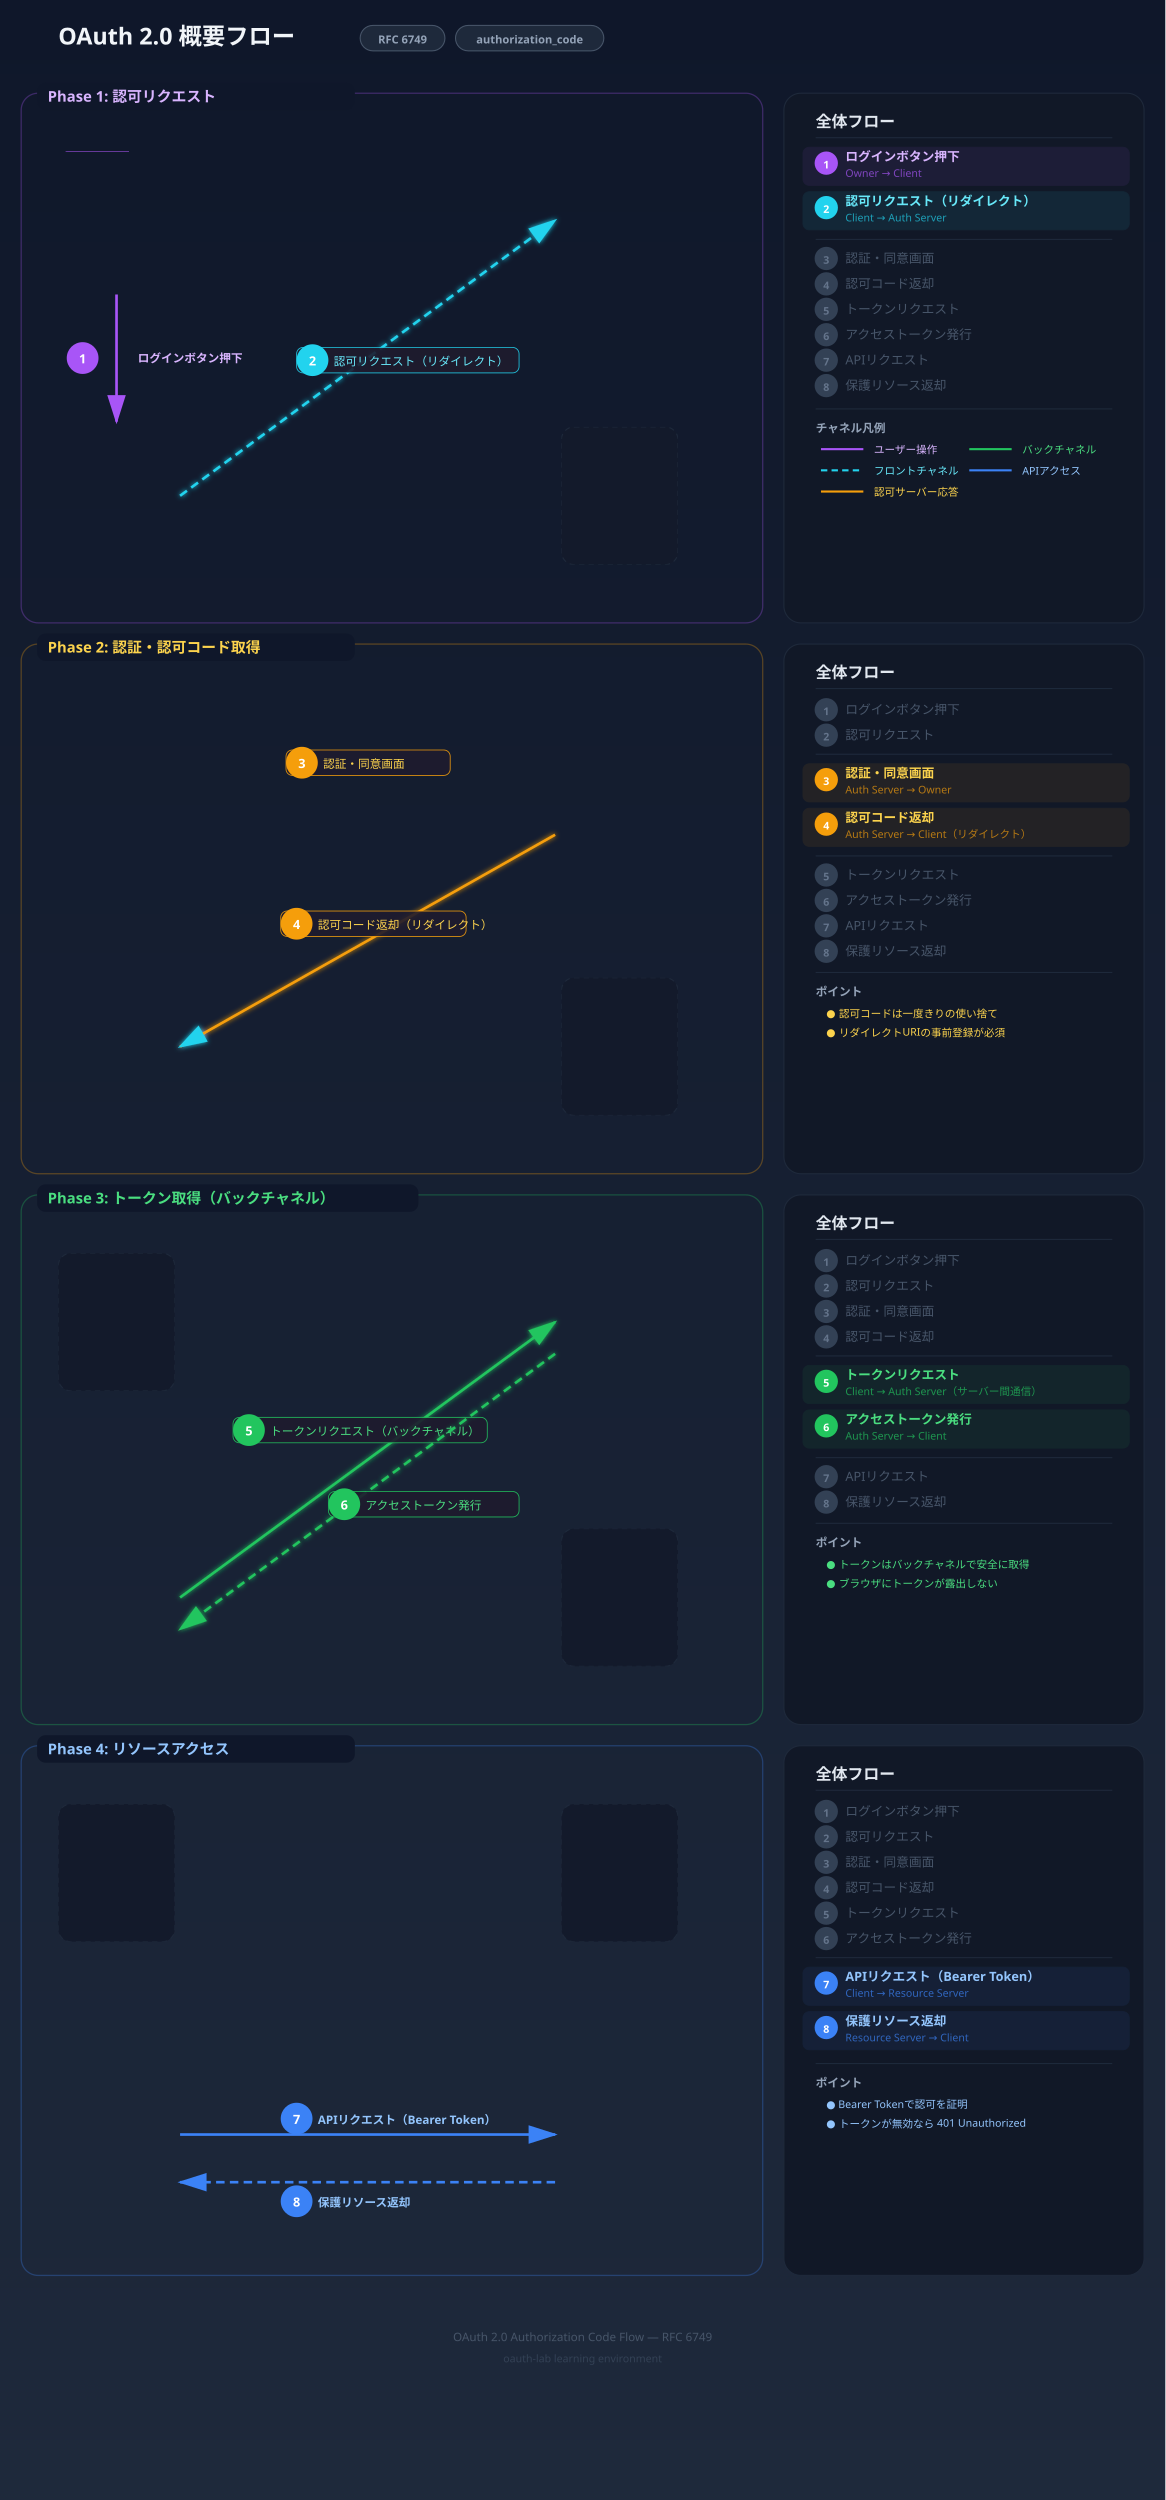
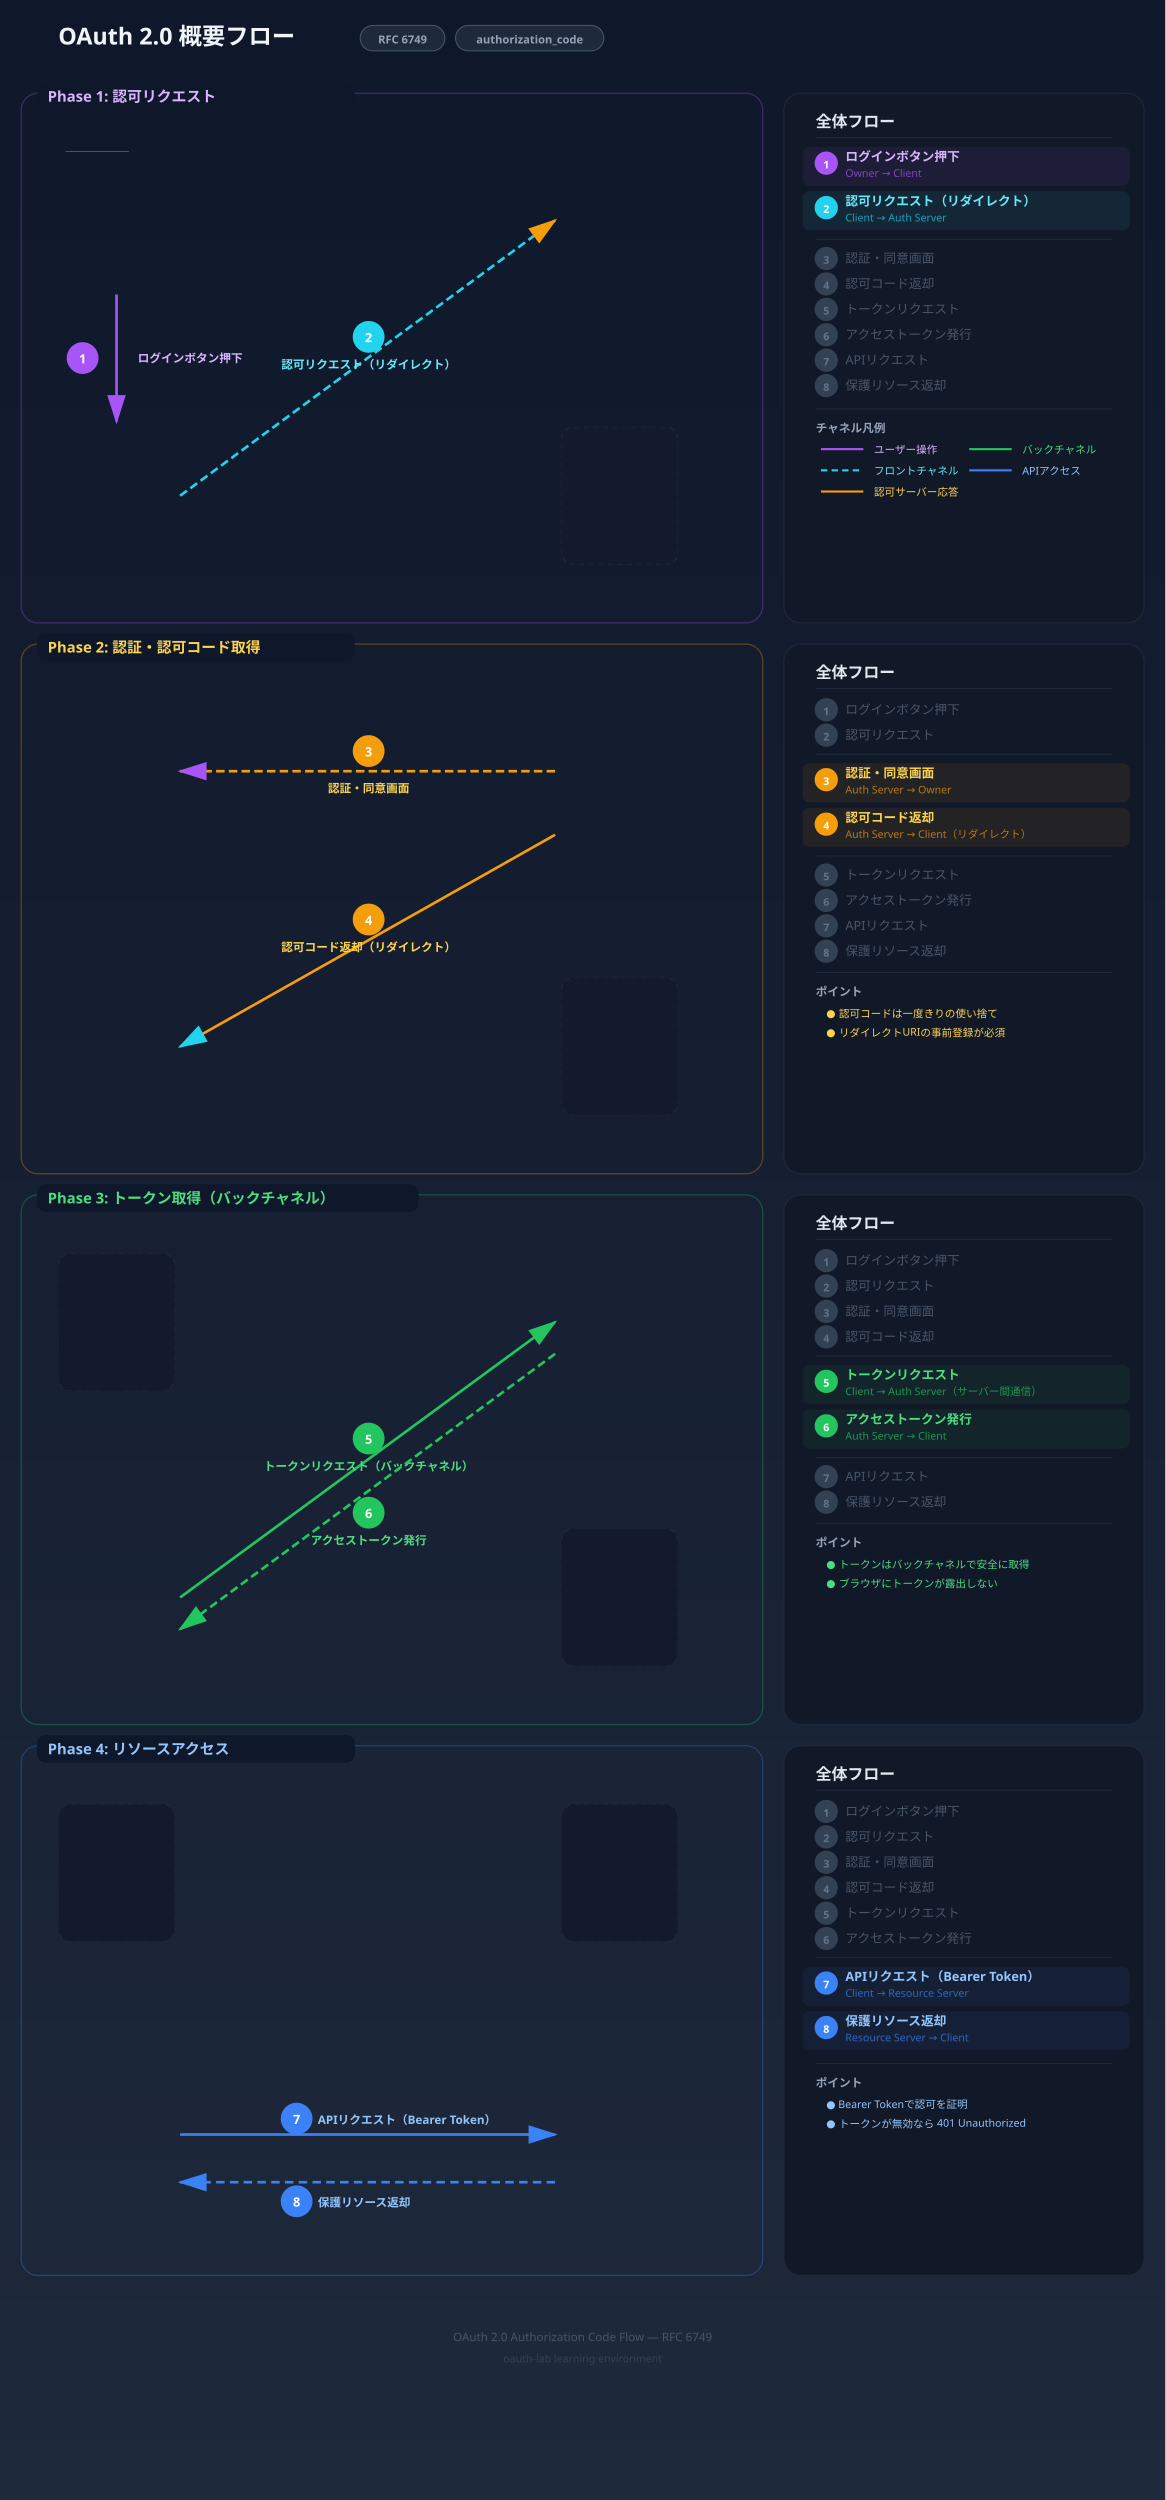
<svg xmlns="http://www.w3.org/2000/svg" viewBox="0 0 1100 2360" font-family="'Segoe UI', system-ui, sans-serif">
  <defs>
    <linearGradient id="bgGrad" x1="0" y1="0" x2="0" y2="1">
      <stop offset="0%" stop-color="#0f172a" />
      <stop offset="100%" stop-color="#1e293b" />
    </linearGradient>
    <filter id="shadow">
      <feDropShadow dx="0" dy="2" stdDeviation="4" flood-color="#000" flood-opacity="0.35" />
    </filter>
    <filter id="glow">
      <feGaussianBlur stdDeviation="2.5" result="blur" />
      <feMerge>
        <feMergeNode in="blur" />
        <feMergeNode in="SourceGraphic" />
      </feMerge>
    </filter>
    <marker id="arrowPurple" markerWidth="11" markerHeight="7" refX="10" refY="3.5" orient="auto">
      <polygon points="0 0, 11 3.5, 0 7" fill="#a855f7" />
    </marker>
    <marker id="arrowCyan" markerWidth="11" markerHeight="7" refX="10" refY="3.5" orient="auto">
      <polygon points="0 0, 11 3.5, 0 7" fill="#22d3ee" />
    </marker>
    <marker id="arrowAmber" markerWidth="11" markerHeight="7" refX="10" refY="3.5" orient="auto">
      <polygon points="0 0, 11 3.5, 0 7" fill="#f59e0b" />
    </marker>
    <marker id="arrowGreen" markerWidth="11" markerHeight="7" refX="10" refY="3.5" orient="auto">
      <polygon points="0 0, 11 3.5, 0 7" fill="#22c55e" />
    </marker>
    <marker id="arrowBlue" markerWidth="11" markerHeight="7" refX="10" refY="3.5" orient="auto">
      <polygon points="0 0, 11 3.5, 0 7" fill="#3b82f6" />
    </marker>
    <symbol id="owner" viewBox="0 0 110 130">
      <rect x="0" y="0" width="110" height="130" rx="12" fill="#1e1b2e" stroke="#a855f7" stroke-width="1.6" />
      <g transform="translate(55, 32)">
        <circle cx="0" cy="-8" r="11" fill="none" stroke="#a855f7" stroke-width="1.5" />
        <circle cx="-3" cy="-10" r="1.2" fill="#a855f7" />
        <circle cx="3" cy="-10" r="1.2" fill="#a855f7" />
        <path d="M-2.5,-4 Q0,-1 2.5,-4" fill="none" stroke="#a855f7" stroke-width="1" stroke-linecap="round" />
        <path d="M-13,28 Q-13,10 0,6 Q13,10 13,28" fill="none" stroke="#a855f7" stroke-width="1.5" />
        <line x1="-13" y1="28" x2="13" y2="28" stroke="#a855f7" stroke-width="1.5" stroke-linecap="round" />
        <rect x="17" y="-18" width="20" height="14" rx="2" fill="none" stroke="#a855f7" stroke-width="0.8" opacity="0.5" />
        <rect x="19" y="-16" width="5" height="5" rx="1" fill="#a855f7" opacity="0.3" />
      </g>
      <text x="55" y="100" text-anchor="middle" fill="#d8b4fe" font-size="12" font-weight="700">リソース所有者</text>
      <text x="55" y="116" text-anchor="middle" fill="#a855f7" font-size="8.5" opacity="0.7">(Resource Owner)</text>
    </symbol>
    <symbol id="client" viewBox="0 0 110 130">
      <rect x="0" y="0" width="110" height="130" rx="12" fill="#1e1b2e" stroke="#22d3ee" stroke-width="1.6" />
      <g transform="translate(55, 34)">
        <rect x="-18" y="-16" width="36" height="26" rx="3" fill="none" stroke="#22d3ee" stroke-width="1.3" />
        <rect x="-14" y="-12" width="28" height="18" rx="1" fill="#22d3ee" opacity="0.05" />
        <circle cx="0" cy="-3" r="6.5" fill="none" stroke="#22d3ee" stroke-width="1" />
        <circle cx="0" cy="-3" r="2.5" fill="none" stroke="#22d3ee" stroke-width="0.8" />
        <line x1="0" y1="-11" x2="0" y2="-9.5" stroke="#22d3ee" stroke-width="1" />
        <line x1="0" y1="3.5" x2="0" y2="5" stroke="#22d3ee" stroke-width="1" />
        <line x1="-8" y1="-3" x2="-6.5" y2="-3" stroke="#22d3ee" stroke-width="1" />
        <line x1="6.5" y1="-3" x2="8" y2="-3" stroke="#22d3ee" stroke-width="1" />
        <line x1="0" y1="13" x2="0" y2="18" stroke="#22d3ee" stroke-width="1.3" />
        <line x1="-9" y1="18" x2="9" y2="18" stroke="#22d3ee" stroke-width="1.3" stroke-linecap="round" />
      </g>
      <text x="55" y="100" text-anchor="middle" fill="#67e8f9" font-size="12" font-weight="700">クライアント</text>
      <text x="55" y="116" text-anchor="middle" fill="#22d3ee" font-size="8.5" opacity="0.7">(Client)</text>
    </symbol>
    <symbol id="authsv" viewBox="0 0 110 130">
      <rect x="0" y="0" width="110" height="130" rx="12" fill="#1e1b2e" stroke="#f59e0b" stroke-width="1.6" />
      <g transform="translate(55, 32)">
        <path d="M0,-22 L14,-15 L14,1 Q14,14 0,20 Q-14,14 -14,1 L-14,-15 Z" fill="none" stroke="#f59e0b" stroke-width="1.4" />
        <rect x="-6" y="-3" width="12" height="10" rx="2" fill="none" stroke="#f59e0b" stroke-width="1.2" />
        <path d="M-3.5,-3 L-3.5,-7 Q-3.5,-12 0,-12 Q3.5,-12 3.5,-7 L3.5,-3" fill="none" stroke="#f59e0b" stroke-width="1.2" />
        <circle cx="0" cy="2" r="1.5" fill="#f59e0b" />
        <line x1="0" y1="3.5" x2="0" y2="6" stroke="#f59e0b" stroke-width="1.1" />
      </g>
      <text x="55" y="100" text-anchor="middle" fill="#fcd34d" font-size="12" font-weight="700">認可サーバー</text>
      <text x="55" y="116" text-anchor="middle" fill="#f59e0b" font-size="8.5" opacity="0.7">(Auth Server)</text>
    </symbol>
    <symbol id="ressv" viewBox="0 0 110 130">
      <rect x="0" y="0" width="110" height="130" rx="12" fill="#1e1b2e" stroke="#3b82f6" stroke-width="1.6" />
      <g transform="translate(55, 30)">
        <rect x="-18" y="-18" width="36" height="11" rx="2" fill="none" stroke="#3b82f6" stroke-width="1.2" />
        <circle cx="-10" cy="-12.5" r="1.5" fill="#3b82f6" />
        <circle cx="-5" cy="-12.5" r="1.5" fill="#3b82f6" />
        <rect x="-18" y="-3" width="36" height="11" rx="2" fill="none" stroke="#3b82f6" stroke-width="1.2" />
        <circle cx="-10" cy="2.5" r="1.5" fill="#3b82f6" />
        <circle cx="-5" cy="2.5" r="1.5" fill="#3b82f6" />
        <rect x="-18" y="12" width="36" height="11" rx="2" fill="none" stroke="#3b82f6" stroke-width="1.2" />
        <circle cx="-10" cy="17.5" r="1.5" fill="#3b82f6" />
        <circle cx="-5" cy="17.5" r="1.5" fill="#3b82f6" />
        <g transform="translate(24, 8)">
          <rect x="-5" y="-2" width="10" height="7" rx="1.5" fill="#1e1b2e" stroke="#3b82f6" stroke-width="1" />
          <path d="M-2.5,-2 L-2.5,-5 Q-2.5,-8 0,-8 Q2.5,-8 2.5,-5 L2.5,-2" fill="none" stroke="#3b82f6" stroke-width="1" />
        </g>
      </g>
      <text x="55" y="100" text-anchor="middle" fill="#93c5fd" font-size="12" font-weight="700">リソースサーバー</text>
      <text x="55" y="116" text-anchor="middle" fill="#3b82f6" font-size="8.5" opacity="0.7">(Resource Server)</text>
    </symbol>
    <symbol id="dimbox" viewBox="0 0 110 130">
      <rect x="0" y="0" width="110" height="130" rx="12" fill="#131a2b" stroke="#1e293b" stroke-width="1" stroke-dasharray="5,4" />
    </symbol>
  </defs>
  <rect width="1100" height="2360" fill="url(#bgGrad)" />
  <text x="55" y="42" fill="#f1f5f9" font-size="22" font-weight="700">OAuth 2.0 概要フロー</text>
  <rect x="340" y="24" width="80" height="24" rx="12" fill="#1e293b" stroke="#475569" stroke-width="1" />
  <text x="380" y="41" text-anchor="middle" fill="#94a3b8" font-size="10.5" font-weight="600">RFC 6749</text>
  <rect x="430" y="24" width="140" height="24" rx="12" fill="#1e293b" stroke="#475569" stroke-width="1" />
  <text x="500" y="41" text-anchor="middle" fill="#94a3b8" font-size="10.5" font-weight="600">authorization_code</text>
  <g>
    <rect x="20" y="88" width="700" height="500" rx="16" fill="none" stroke="#a855f7" stroke-width="1.2" opacity="0.3" />
    <rect x="35" y="78" width="300" height="26" rx="8" fill="#0f172a" />
    <text x="45" y="96" fill="#d8b4fe" font-size="14" font-weight="700">Phase 1: 認可リクエスト</text>
    <use href="#owner" x="55" y="143" width="110" height="130" filter="url(#shadow)" />
    <use href="#client" x="55" y="403" width="110" height="130" filter="url(#shadow)" />
    <use href="#authsv" x="530" y="143" width="110" height="130" filter="url(#shadow)" />
    <use href="#dimbox" x="530" y="403" width="110" height="130" />
-     <line x1="170" y1="468" x2="524" y2="208" stroke="#22d3ee" stroke-width="2.5" stroke-dasharray="8,5" marker-end="url(#arrowCyan)" filter="url(#glow)" />
-     <rect x="280" y="328" width="210" height="24" rx="6" fill="#1e1b2e" stroke="#22d3ee" stroke-width="0.8" opacity="0.9" />
-     <circle cx="295" cy="340" r="15" fill="#22d3ee" />
-     <text x="295" y="345" text-anchor="middle" fill="#fff" font-size="12" font-weight="700">2</text>
-     <text x="315" y="345" fill="#67e8f9" font-size="11">認可リクエスト（リダイレクト）</text>
+     <path d="M 170 468 L 524 208" fill="none" stroke="#22d3ee" stroke-width="2.5" stroke-dasharray="8,4" marker-end="url(#arrowAmber)" />
+     <circle cx="348" cy="318" r="15" fill="#22d3ee" />
+     <text x="348" y="323" text-anchor="middle" fill="#fff" font-size="12" font-weight="700">2</text>
+     <text x="348" y="348" text-anchor="middle" fill="#67e8f9" font-size="11" font-weight="600">認可リクエスト（リダイレクト）</text>
  </g>
  <g>
    <rect x="740" y="88" width="340" height="500" rx="16" fill="#111827" stroke="#1e293b" stroke-width="1" />
    <text x="770" y="120" fill="#e2e8f0" font-size="15" font-weight="700">全体フロー</text>
    <line x1="770" y1="130" x2="1050" y2="130" stroke="#1e293b" stroke-width="1" />
    <g font-size="12">
      <rect x="758" y="139" width="308" height="36" rx="6" fill="#a855f7" opacity="0.08" stroke="#a855f7" stroke-width="0.8" />
      <circle cx="780" cy="154" r="11" fill="#a855f7" />
      <text x="780" y="159" text-anchor="middle" fill="#fff" font-size="10" font-weight="700">1</text>
      <text x="798" y="152" fill="#d8b4fe" font-weight="600">ログインボタン押下</text>
      <text x="798" y="167" fill="#a855f7" font-size="10" opacity="0.7">Owner → Client</text>
      <rect x="758" y="181" width="308" height="36" rx="6" fill="#22d3ee" opacity="0.08" stroke="#22d3ee" stroke-width="0.8" />
      <circle cx="780" cy="196" r="11" fill="#22d3ee" />
      <text x="780" y="201" text-anchor="middle" fill="#fff" font-size="10" font-weight="700">2</text>
      <text x="798" y="194" fill="#67e8f9" font-weight="600">認可リクエスト（リダイレクト）</text>
      <text x="798" y="209" fill="#22d3ee" font-size="10" opacity="0.7">Client → Auth Server</text>
      <line x1="770" y1="226" x2="1050" y2="226" stroke="#1e293b" stroke-width="1" />
      <circle cx="780" cy="244" r="11" fill="#334155" />
      <text x="780" y="249" text-anchor="middle" fill="#64748b" font-size="10" font-weight="700">3</text>
      <text x="798" y="248" fill="#475569">認証・同意画面</text>
      <circle cx="780" cy="268" r="11" fill="#334155" />
      <text x="780" y="273" text-anchor="middle" fill="#64748b" font-size="10" font-weight="700">4</text>
      <text x="798" y="272" fill="#475569">認可コード返却</text>
      <circle cx="780" cy="292" r="11" fill="#334155" />
      <text x="780" y="297" text-anchor="middle" fill="#64748b" font-size="10" font-weight="700">5</text>
      <text x="798" y="296" fill="#475569">トークンリクエスト</text>
      <circle cx="780" cy="316" r="11" fill="#334155" />
      <text x="780" y="321" text-anchor="middle" fill="#64748b" font-size="10" font-weight="700">6</text>
      <text x="798" y="320" fill="#475569">アクセストークン発行</text>
      <circle cx="780" cy="340" r="11" fill="#334155" />
      <text x="780" y="345" text-anchor="middle" fill="#64748b" font-size="10" font-weight="700">7</text>
      <text x="798" y="344" fill="#475569">APIリクエスト</text>
      <circle cx="780" cy="364" r="11" fill="#334155" />
      <text x="780" y="369" text-anchor="middle" fill="#64748b" font-size="10" font-weight="700">8</text>
      <text x="798" y="368" fill="#475569">保護リソース返却</text>
    </g>
    <line x1="770" y1="386" x2="1050" y2="386" stroke="#1e293b" stroke-width="1" />
    <text x="770" y="408" fill="#94a3b8" font-size="11" font-weight="700">チャネル凡例</text>
    <line x1="775" y1="424" x2="815" y2="424" stroke="#a855f7" stroke-width="2" />
    <text x="825" y="428" fill="#d8b4fe" font-size="10">ユーザー操作</text>
    <line x1="775" y1="444" x2="815" y2="444" stroke="#22d3ee" stroke-width="2" stroke-dasharray="6,4" />
    <text x="825" y="448" fill="#67e8f9" font-size="10">フロントチャネル</text>
    <line x1="775" y1="464" x2="815" y2="464" stroke="#f59e0b" stroke-width="2" />
    <text x="825" y="468" fill="#fcd34d" font-size="10">認可サーバー応答</text>
    <line x1="915" y1="424" x2="955" y2="424" stroke="#22c55e" stroke-width="2" />
    <text x="965" y="428" fill="#4ade80" font-size="10">バックチャネル</text>
    <line x1="915" y1="444" x2="955" y2="444" stroke="#3b82f6" stroke-width="2" />
    <text x="965" y="448" fill="#93c5fd" font-size="10">APIアクセス</text>
  </g>
  <g>
    <path d="M 110 278 L 110 398" fill="none" stroke="#a855f7" stroke-width="2.5" marker-end="url(#arrowPurple)" />
    <circle cx="78" cy="338" r="15" fill="#a855f7" />
    <text x="78" y="343" text-anchor="middle" fill="#fff" font-size="12" font-weight="700">1</text>
    <text x="130" y="342" fill="#d8b4fe" font-size="11" font-weight="600">ログインボタン押下</text>
  </g>
  <g>
    <rect x="20" y="608" width="700" height="500" rx="16" fill="none" stroke="#f59e0b" stroke-width="1.2" opacity="0.3" />
    <rect x="35" y="598" width="300" height="26" rx="8" fill="#0f172a" />
    <text x="45" y="616" fill="#fcd34d" font-size="14" font-weight="700">Phase 2: 認証・認可コード取得</text>
    <use href="#owner" x="55" y="663" width="110" height="130" filter="url(#shadow)" />
    <use href="#client" x="55" y="923" width="110" height="130" filter="url(#shadow)" />
    <use href="#authsv" x="530" y="663" width="110" height="130" filter="url(#shadow)" />
    <use href="#dimbox" x="530" y="923" width="110" height="130" />
-     <line x1="524" y1="728" x2="170" y2="728" stroke="#f59e0b" stroke-width="2.5" stroke-dasharray="8,5" marker-end="url(#arrowAmber)" filter="url(#glow)" />
-     <rect x="270" y="708" width="155" height="24" rx="6" fill="#1e1b2e" stroke="#f59e0b" stroke-width="0.8" opacity="0.9" />
-     <circle cx="285" cy="720" r="15" fill="#f59e0b" />
-     <text x="285" y="725" text-anchor="middle" fill="#fff" font-size="12" font-weight="700">3</text>
-     <text x="305" y="725" fill="#fcd34d" font-size="11">認証・同意画面</text>
-     <line x1="524" y1="788" x2="170" y2="988" stroke="#f59e0b" stroke-width="2.5" marker-end="url(#arrowCyan)" filter="url(#glow)" />
-     <rect x="265" y="860" width="175" height="24" rx="6" fill="#1e1b2e" stroke="#f59e0b" stroke-width="0.8" opacity="0.9" />
-     <circle cx="280" cy="872" r="15" fill="#f59e0b" />
-     <text x="280" y="877" text-anchor="middle" fill="#fff" font-size="12" font-weight="700">4</text>
-     <text x="300" y="877" fill="#fcd34d" font-size="11">認可コード返却（リダイレクト）</text>
+     <path d="M 524 728 L 170 728" fill="none" stroke="#f59e0b" stroke-width="2.5" stroke-dasharray="8,4" marker-end="url(#arrowPurple)" />
+     <circle cx="348" cy="709" r="15" fill="#f59e0b" />
+     <text x="348" y="714" text-anchor="middle" fill="#fff" font-size="12" font-weight="700">3</text>
+     <text x="348" y="748" text-anchor="middle" fill="#fcd34d" font-size="11" font-weight="600">認証・同意画面</text>
+     <path d="M 524 788 L 170 988" fill="none" stroke="#f59e0b" stroke-width="2.5" marker-end="url(#arrowCyan)" />
+     <circle cx="348" cy="868" r="15" fill="#f59e0b" />
+     <text x="348" y="873" text-anchor="middle" fill="#fff" font-size="12" font-weight="700">4</text>
+     <text x="348" y="898" text-anchor="middle" fill="#fcd34d" font-size="11" font-weight="600">認可コード返却（リダイレクト）</text>
  </g>
  <g>
    <rect x="740" y="608" width="340" height="500" rx="16" fill="#111827" stroke="#1e293b" stroke-width="1" />
    <text x="770" y="640" fill="#e2e8f0" font-size="15" font-weight="700">全体フロー</text>
    <line x1="770" y1="650" x2="1050" y2="650" stroke="#1e293b" stroke-width="1" />
    <g font-size="12">
      <circle cx="780" cy="670" r="11" fill="#334155" />
      <text x="780" y="675" text-anchor="middle" fill="#64748b" font-size="10" font-weight="700">1</text>
      <text x="798" y="674" fill="#475569">ログインボタン押下</text>
      <circle cx="780" cy="694" r="11" fill="#334155" />
      <text x="780" y="699" text-anchor="middle" fill="#64748b" font-size="10" font-weight="700">2</text>
      <text x="798" y="698" fill="#475569">認可リクエスト</text>
      <line x1="770" y1="712" x2="1050" y2="712" stroke="#1e293b" stroke-width="1" />
      <rect x="758" y="721" width="308" height="36" rx="6" fill="#f59e0b" opacity="0.08" stroke="#f59e0b" stroke-width="0.8" />
      <circle cx="780" cy="736" r="11" fill="#f59e0b" />
      <text x="780" y="741" text-anchor="middle" fill="#fff" font-size="10" font-weight="700">3</text>
      <text x="798" y="734" fill="#fcd34d" font-weight="600">認証・同意画面</text>
      <text x="798" y="749" fill="#f59e0b" font-size="10" opacity="0.7">Auth Server → Owner</text>
      <rect x="758" y="763" width="308" height="36" rx="6" fill="#f59e0b" opacity="0.08" stroke="#f59e0b" stroke-width="0.8" />
      <circle cx="780" cy="778" r="11" fill="#f59e0b" />
      <text x="780" y="783" text-anchor="middle" fill="#fff" font-size="10" font-weight="700">4</text>
      <text x="798" y="776" fill="#fcd34d" font-weight="600">認可コード返却</text>
      <text x="798" y="791" fill="#f59e0b" font-size="10" opacity="0.7">Auth Server → Client（リダイレクト）</text>
      <line x1="770" y1="808" x2="1050" y2="808" stroke="#1e293b" stroke-width="1" />
      <circle cx="780" cy="826" r="11" fill="#334155" />
      <text x="780" y="831" text-anchor="middle" fill="#64748b" font-size="10" font-weight="700">5</text>
      <text x="798" y="830" fill="#475569">トークンリクエスト</text>
      <circle cx="780" cy="850" r="11" fill="#334155" />
      <text x="780" y="855" text-anchor="middle" fill="#64748b" font-size="10" font-weight="700">6</text>
      <text x="798" y="854" fill="#475569">アクセストークン発行</text>
      <circle cx="780" cy="874" r="11" fill="#334155" />
      <text x="780" y="879" text-anchor="middle" fill="#64748b" font-size="10" font-weight="700">7</text>
      <text x="798" y="878" fill="#475569">APIリクエスト</text>
      <circle cx="780" cy="898" r="11" fill="#334155" />
      <text x="780" y="903" text-anchor="middle" fill="#64748b" font-size="10" font-weight="700">8</text>
      <text x="798" y="902" fill="#475569">保護リソース返却</text>
    </g>
    <line x1="770" y1="918" x2="1050" y2="918" stroke="#1e293b" stroke-width="1" />
    <text x="770" y="940" fill="#94a3b8" font-size="11" font-weight="700">ポイント</text>
    <text x="780" y="960" fill="#fcd34d" font-size="10">● 認可コードは一度きりの使い捨て</text>
    <text x="780" y="978" fill="#fcd34d" font-size="10">● リダイレクトURIの事前登録が必須</text>
  </g>
  <g>
    <rect x="20" y="1128" width="700" height="500" rx="16" fill="none" stroke="#22c55e" stroke-width="1.2" opacity="0.3" />
    <rect x="35" y="1118" width="360" height="26" rx="8" fill="#0f172a" />
    <text x="45" y="1136" fill="#4ade80" font-size="14" font-weight="700">Phase 3: トークン取得（バックチャネル）</text>
    <use href="#dimbox" x="55" y="1183" width="110" height="130" />
    <use href="#client" x="55" y="1443" width="110" height="130" filter="url(#shadow)" />
    <use href="#authsv" x="530" y="1183" width="110" height="130" filter="url(#shadow)" />
    <use href="#dimbox" x="530" y="1443" width="110" height="130" />
-     <line x1="170" y1="1508" x2="524" y2="1248" stroke="#22c55e" stroke-width="2.5" marker-end="url(#arrowGreen)" filter="url(#glow)" />
-     <rect x="220" y="1338" width="240" height="24" rx="6" fill="#1e1b2e" stroke="#22c55e" stroke-width="0.8" opacity="0.9" />
-     <circle cx="235" cy="1350" r="15" fill="#22c55e" />
-     <text x="235" y="1355" text-anchor="middle" fill="#fff" font-size="12" font-weight="700">5</text>
-     <text x="255" y="1355" fill="#4ade80" font-size="11">トークンリクエスト（バックチャネル）</text>
-     <line x1="524" y1="1278" x2="170" y2="1538" stroke="#22c55e" stroke-width="2.5" stroke-dasharray="8,5" marker-end="url(#arrowGreen)" filter="url(#glow)" />
-     <rect x="310" y="1408" width="180" height="24" rx="6" fill="#1e1b2e" stroke="#22c55e" stroke-width="0.8" opacity="0.9" />
-     <circle cx="325" cy="1420" r="15" fill="#22c55e" />
-     <text x="325" y="1425" text-anchor="middle" fill="#fff" font-size="12" font-weight="700">6</text>
-     <text x="345" y="1425" fill="#4ade80" font-size="11">アクセストークン発行</text>
+     <path d="M 170 1508 L 524 1248" fill="none" stroke="#22c55e" stroke-width="2.5" marker-end="url(#arrowGreen)" />
+     <circle cx="348" cy="1358" r="15" fill="#22c55e" />
+     <text x="348" y="1363" text-anchor="middle" fill="#fff" font-size="12" font-weight="700">5</text>
+     <text x="348" y="1388" text-anchor="middle" fill="#4ade80" font-size="11" font-weight="600">トークンリクエスト（バックチャネル）</text>
+     <path d="M 524 1278 L 170 1538" fill="none" stroke="#22c55e" stroke-width="2.5" stroke-dasharray="8,4" marker-end="url(#arrowGreen)" />
+     <circle cx="348" cy="1428" r="15" fill="#22c55e" />
+     <text x="348" y="1433" text-anchor="middle" fill="#fff" font-size="12" font-weight="700">6</text>
+     <text x="348" y="1458" text-anchor="middle" fill="#4ade80" font-size="11" font-weight="600">アクセストークン発行</text>
  </g>
  <g>
    <rect x="740" y="1128" width="340" height="500" rx="16" fill="#111827" stroke="#1e293b" stroke-width="1" />
    <text x="770" y="1160" fill="#e2e8f0" font-size="15" font-weight="700">全体フロー</text>
    <line x1="770" y1="1170" x2="1050" y2="1170" stroke="#1e293b" stroke-width="1" />
    <g font-size="12">
      <circle cx="780" cy="1190" r="11" fill="#334155" />
      <text x="780" y="1195" text-anchor="middle" fill="#64748b" font-size="10" font-weight="700">1</text>
      <text x="798" y="1194" fill="#475569">ログインボタン押下</text>
      <circle cx="780" cy="1214" r="11" fill="#334155" />
      <text x="780" y="1219" text-anchor="middle" fill="#64748b" font-size="10" font-weight="700">2</text>
      <text x="798" y="1218" fill="#475569">認可リクエスト</text>
      <circle cx="780" cy="1238" r="11" fill="#334155" />
      <text x="780" y="1243" text-anchor="middle" fill="#64748b" font-size="10" font-weight="700">3</text>
      <text x="798" y="1242" fill="#475569">認証・同意画面</text>
      <circle cx="780" cy="1262" r="11" fill="#334155" />
      <text x="780" y="1267" text-anchor="middle" fill="#64748b" font-size="10" font-weight="700">4</text>
      <text x="798" y="1266" fill="#475569">認可コード返却</text>
      <line x1="770" y1="1280" x2="1050" y2="1280" stroke="#1e293b" stroke-width="1" />
      <rect x="758" y="1289" width="308" height="36" rx="6" fill="#22c55e" opacity="0.08" stroke="#22c55e" stroke-width="0.8" />
      <circle cx="780" cy="1304" r="11" fill="#22c55e" />
      <text x="780" y="1309" text-anchor="middle" fill="#fff" font-size="10" font-weight="700">5</text>
      <text x="798" y="1302" fill="#4ade80" font-weight="600">トークンリクエスト</text>
      <text x="798" y="1317" fill="#22c55e" font-size="10" opacity="0.7">Client → Auth Server（サーバー間通信）</text>
      <rect x="758" y="1331" width="308" height="36" rx="6" fill="#22c55e" opacity="0.08" stroke="#22c55e" stroke-width="0.8" />
      <circle cx="780" cy="1346" r="11" fill="#22c55e" />
      <text x="780" y="1351" text-anchor="middle" fill="#fff" font-size="10" font-weight="700">6</text>
      <text x="798" y="1344" fill="#4ade80" font-weight="600">アクセストークン発行</text>
      <text x="798" y="1359" fill="#22c55e" font-size="10" opacity="0.7">Auth Server → Client</text>
      <line x1="770" y1="1376" x2="1050" y2="1376" stroke="#1e293b" stroke-width="1" />
      <circle cx="780" cy="1394" r="11" fill="#334155" />
      <text x="780" y="1399" text-anchor="middle" fill="#64748b" font-size="10" font-weight="700">7</text>
      <text x="798" y="1398" fill="#475569">APIリクエスト</text>
      <circle cx="780" cy="1418" r="11" fill="#334155" />
      <text x="780" y="1423" text-anchor="middle" fill="#64748b" font-size="10" font-weight="700">8</text>
      <text x="798" y="1422" fill="#475569">保護リソース返却</text>
    </g>
    <line x1="770" y1="1438" x2="1050" y2="1438" stroke="#1e293b" stroke-width="1" />
    <text x="770" y="1460" fill="#94a3b8" font-size="11" font-weight="700">ポイント</text>
    <text x="780" y="1480" fill="#4ade80" font-size="10">● トークンはバックチャネルで安全に取得</text>
    <text x="780" y="1498" fill="#4ade80" font-size="10">● ブラウザにトークンが露出しない</text>
  </g>
  <g>
    <rect x="20" y="1648" width="700" height="500" rx="16" fill="none" stroke="#3b82f6" stroke-width="1.2" opacity="0.3" />
    <rect x="35" y="1638" width="300" height="26" rx="8" fill="#0f172a" />
    <text x="45" y="1656" fill="#93c5fd" font-size="14" font-weight="700">Phase 4: リソースアクセス</text>
    <use href="#dimbox" x="55" y="1703" width="110" height="130" />
    <use href="#client" x="55" y="1963" width="110" height="130" filter="url(#shadow)" />
    <use href="#dimbox" x="530" y="1703" width="110" height="130" />
    <use href="#ressv" x="530" y="1963" width="110" height="130" filter="url(#shadow)" />
    <path d="M 170 2015 L 524 2015" fill="none" stroke="#3b82f6" stroke-width="2.5" marker-end="url(#arrowBlue)" />
    <circle cx="280" cy="2000" r="15" fill="#3b82f6" />
    <text x="280" y="2005" text-anchor="middle" fill="#fff" font-size="12" font-weight="700">7</text>
    <text x="300" y="2005" fill="#93c5fd" font-size="11" font-weight="600">APIリクエスト（Bearer Token）</text>
    <path d="M 524 2060 L 170 2060" fill="none" stroke="#3b82f6" stroke-width="2.5" stroke-dasharray="8,5" marker-end="url(#arrowBlue)" />
    <circle cx="280" cy="2078" r="15" fill="#3b82f6" />
    <text x="280" y="2083" text-anchor="middle" fill="#fff" font-size="12" font-weight="700">8</text>
    <text x="300" y="2083" fill="#93c5fd" font-size="11" font-weight="600">保護リソース返却</text>
  </g>
  <g>
    <rect x="740" y="1648" width="340" height="500" rx="16" fill="#111827" stroke="#1e293b" stroke-width="1" />
    <text x="770" y="1680" fill="#e2e8f0" font-size="15" font-weight="700">全体フロー</text>
    <line x1="770" y1="1690" x2="1050" y2="1690" stroke="#1e293b" stroke-width="1" />
    <g font-size="12">
      <circle cx="780" cy="1710" r="11" fill="#334155" />
      <text x="780" y="1715" text-anchor="middle" fill="#64748b" font-size="10" font-weight="700">1</text>
      <text x="798" y="1714" fill="#475569">ログインボタン押下</text>
      <circle cx="780" cy="1734" r="11" fill="#334155" />
      <text x="780" y="1739" text-anchor="middle" fill="#64748b" font-size="10" font-weight="700">2</text>
      <text x="798" y="1738" fill="#475569">認可リクエスト</text>
      <circle cx="780" cy="1758" r="11" fill="#334155" />
      <text x="780" y="1763" text-anchor="middle" fill="#64748b" font-size="10" font-weight="700">3</text>
      <text x="798" y="1762" fill="#475569">認証・同意画面</text>
      <circle cx="780" cy="1782" r="11" fill="#334155" />
      <text x="780" y="1787" text-anchor="middle" fill="#64748b" font-size="10" font-weight="700">4</text>
      <text x="798" y="1786" fill="#475569">認可コード返却</text>
      <circle cx="780" cy="1806" r="11" fill="#334155" />
      <text x="780" y="1811" text-anchor="middle" fill="#64748b" font-size="10" font-weight="700">5</text>
      <text x="798" y="1810" fill="#475569">トークンリクエスト</text>
      <circle cx="780" cy="1830" r="11" fill="#334155" />
      <text x="780" y="1835" text-anchor="middle" fill="#64748b" font-size="10" font-weight="700">6</text>
      <text x="798" y="1834" fill="#475569">アクセストークン発行</text>
      <line x1="770" y1="1848" x2="1050" y2="1848" stroke="#1e293b" stroke-width="1" />
      <rect x="758" y="1857" width="308" height="36" rx="6" fill="#3b82f6" opacity="0.08" stroke="#3b82f6" stroke-width="0.8" />
      <circle cx="780" cy="1872" r="11" fill="#3b82f6" />
      <text x="780" y="1877" text-anchor="middle" fill="#fff" font-size="10" font-weight="700">7</text>
      <text x="798" y="1870" fill="#93c5fd" font-weight="600">APIリクエスト（Bearer Token）</text>
      <text x="798" y="1885" fill="#3b82f6" font-size="10" opacity="0.7">Client → Resource Server</text>
      <rect x="758" y="1899" width="308" height="36" rx="6" fill="#3b82f6" opacity="0.08" stroke="#3b82f6" stroke-width="0.8" />
      <circle cx="780" cy="1914" r="11" fill="#3b82f6" />
      <text x="780" y="1919" text-anchor="middle" fill="#fff" font-size="10" font-weight="700">8</text>
      <text x="798" y="1912" fill="#93c5fd" font-weight="600">保護リソース返却</text>
      <text x="798" y="1927" fill="#3b82f6" font-size="10" opacity="0.7">Resource Server → Client</text>
    </g>
    <line x1="770" y1="1948" x2="1050" y2="1948" stroke="#1e293b" stroke-width="1" />
    <text x="770" y="1970" fill="#94a3b8" font-size="11" font-weight="700">ポイント</text>
    <text x="780" y="1990" fill="#93c5fd" font-size="10">● Bearer Tokenで認可を証明</text>
    <text x="780" y="2008" fill="#93c5fd" font-size="10">● トークンが無効なら 401 Unauthorized</text>
  </g>
  <text x="550" y="2210" text-anchor="middle" fill="#475569" font-size="11">OAuth 2.0 Authorization Code Flow — RFC 6749</text>
  <text x="550" y="2230" text-anchor="middle" fill="#334155" font-size="10">oauth-lab learning environment</text>
</svg>
